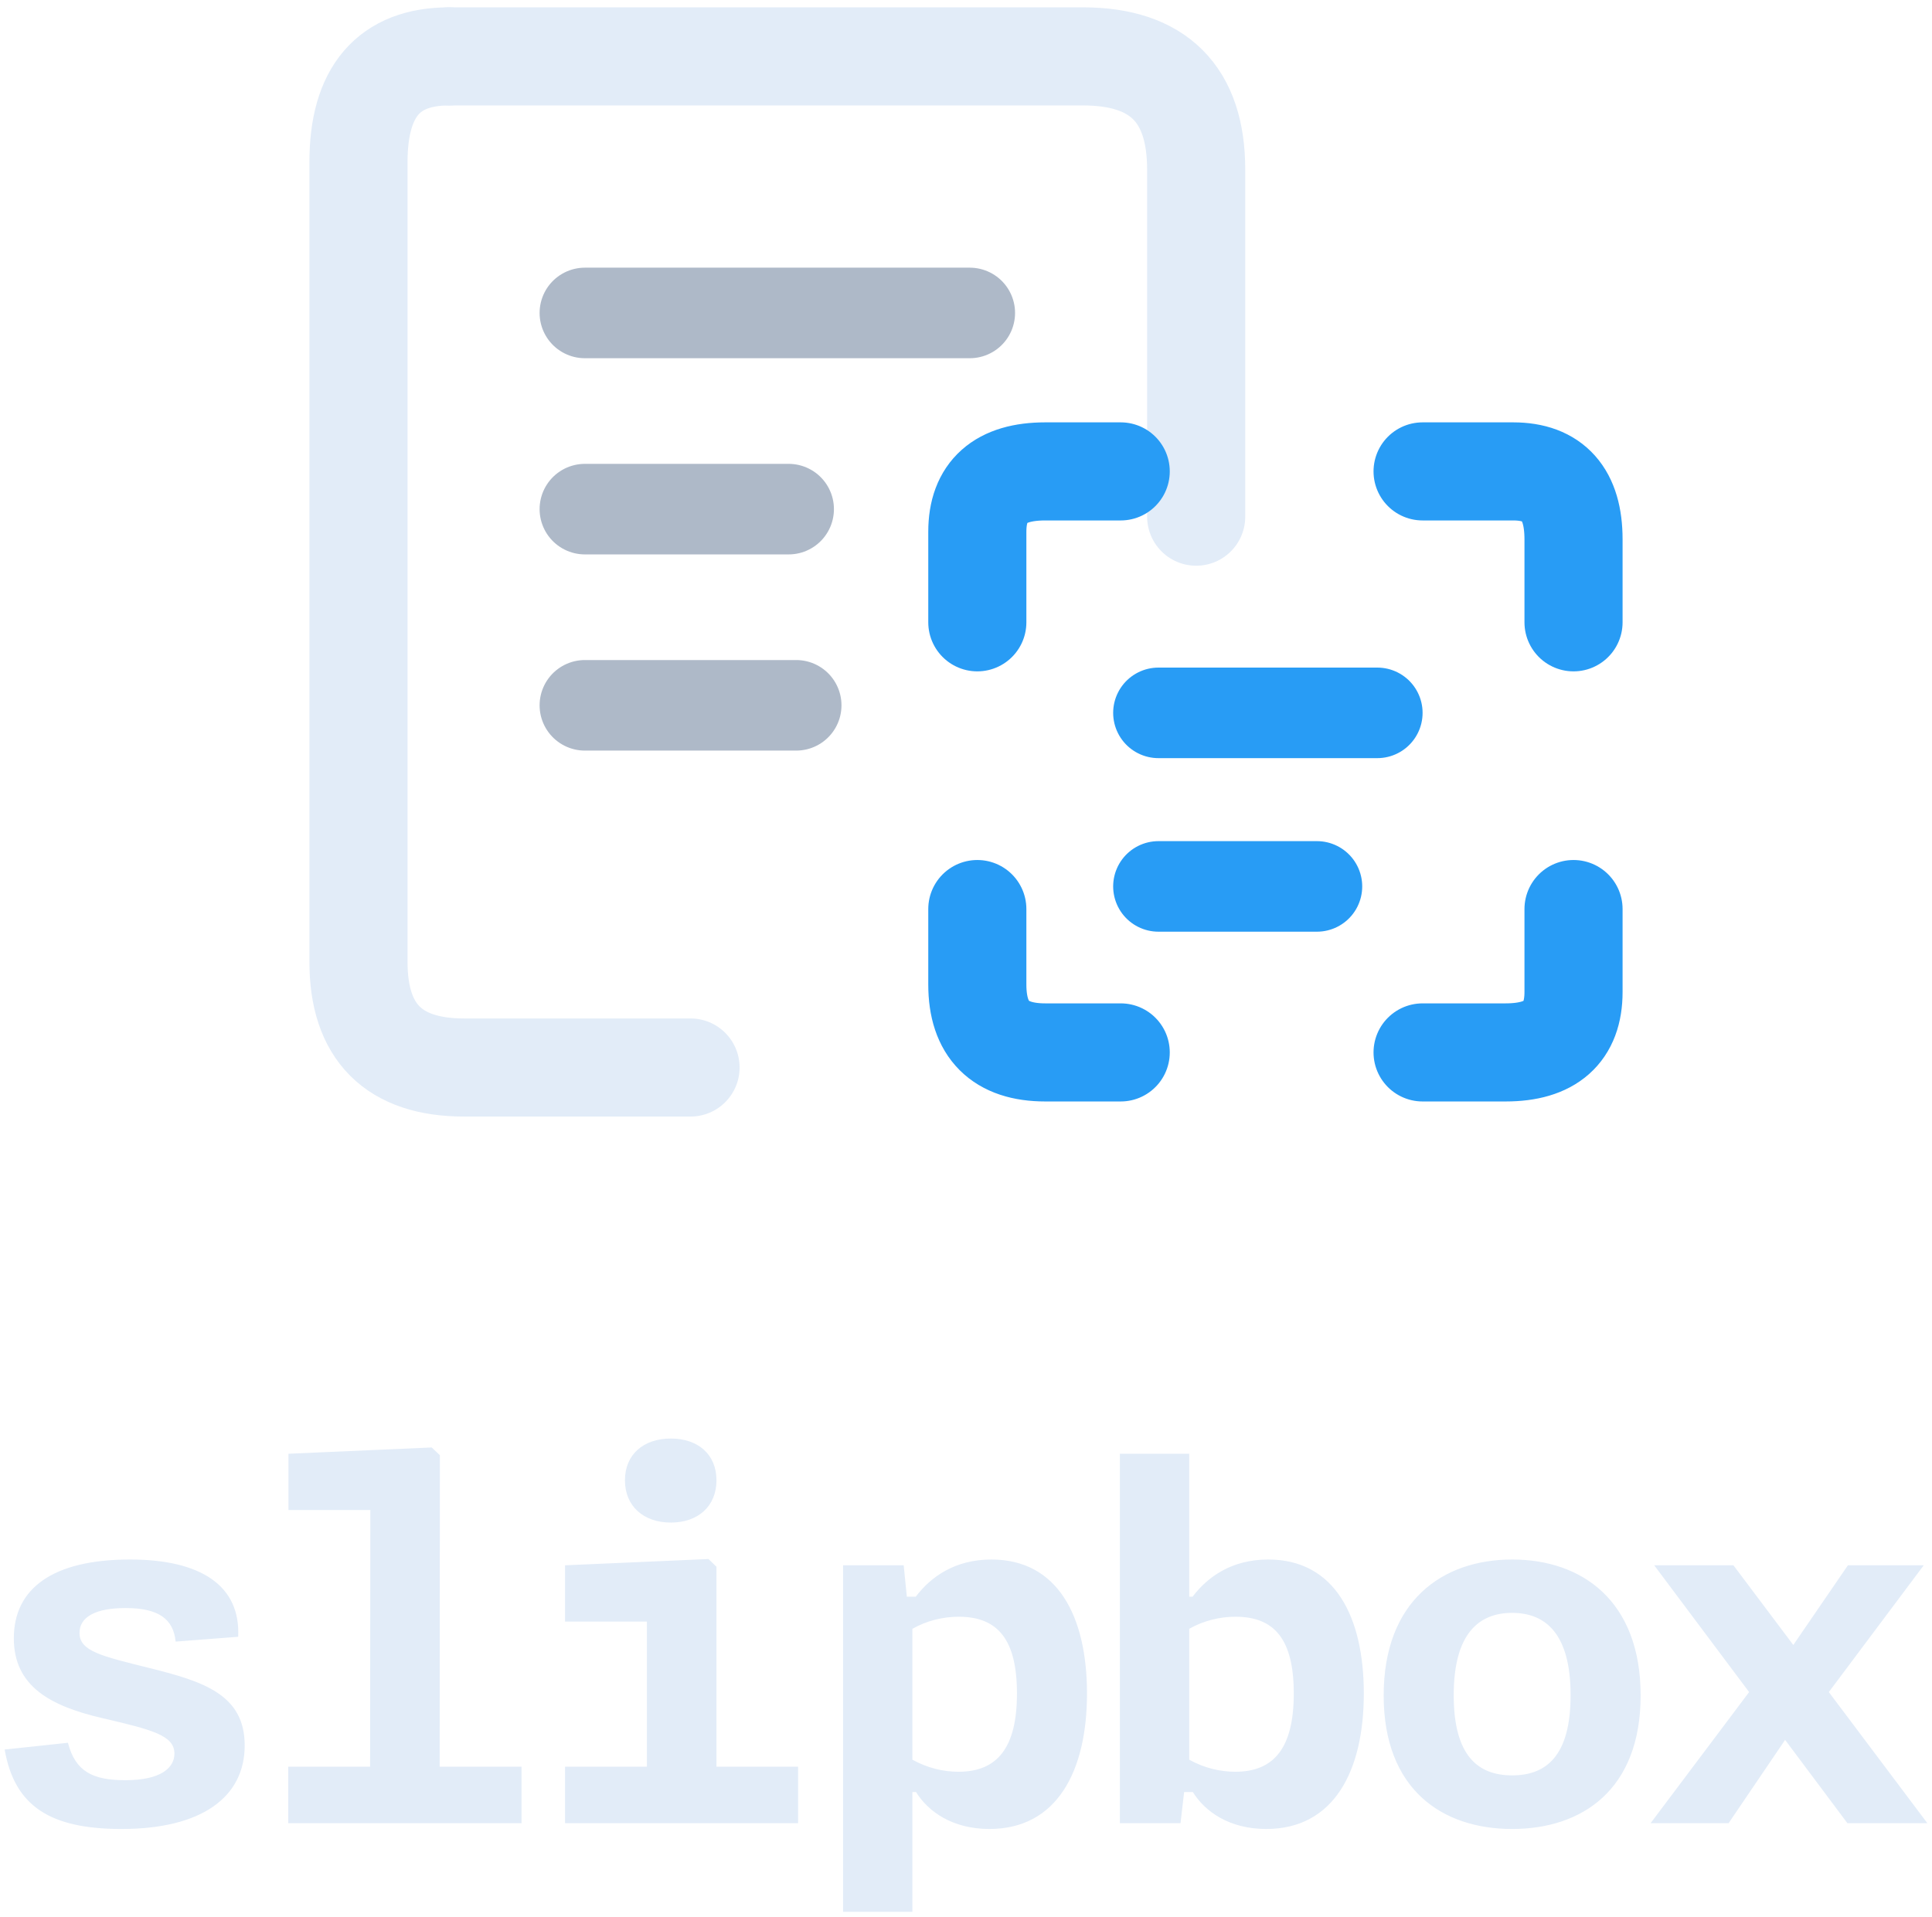
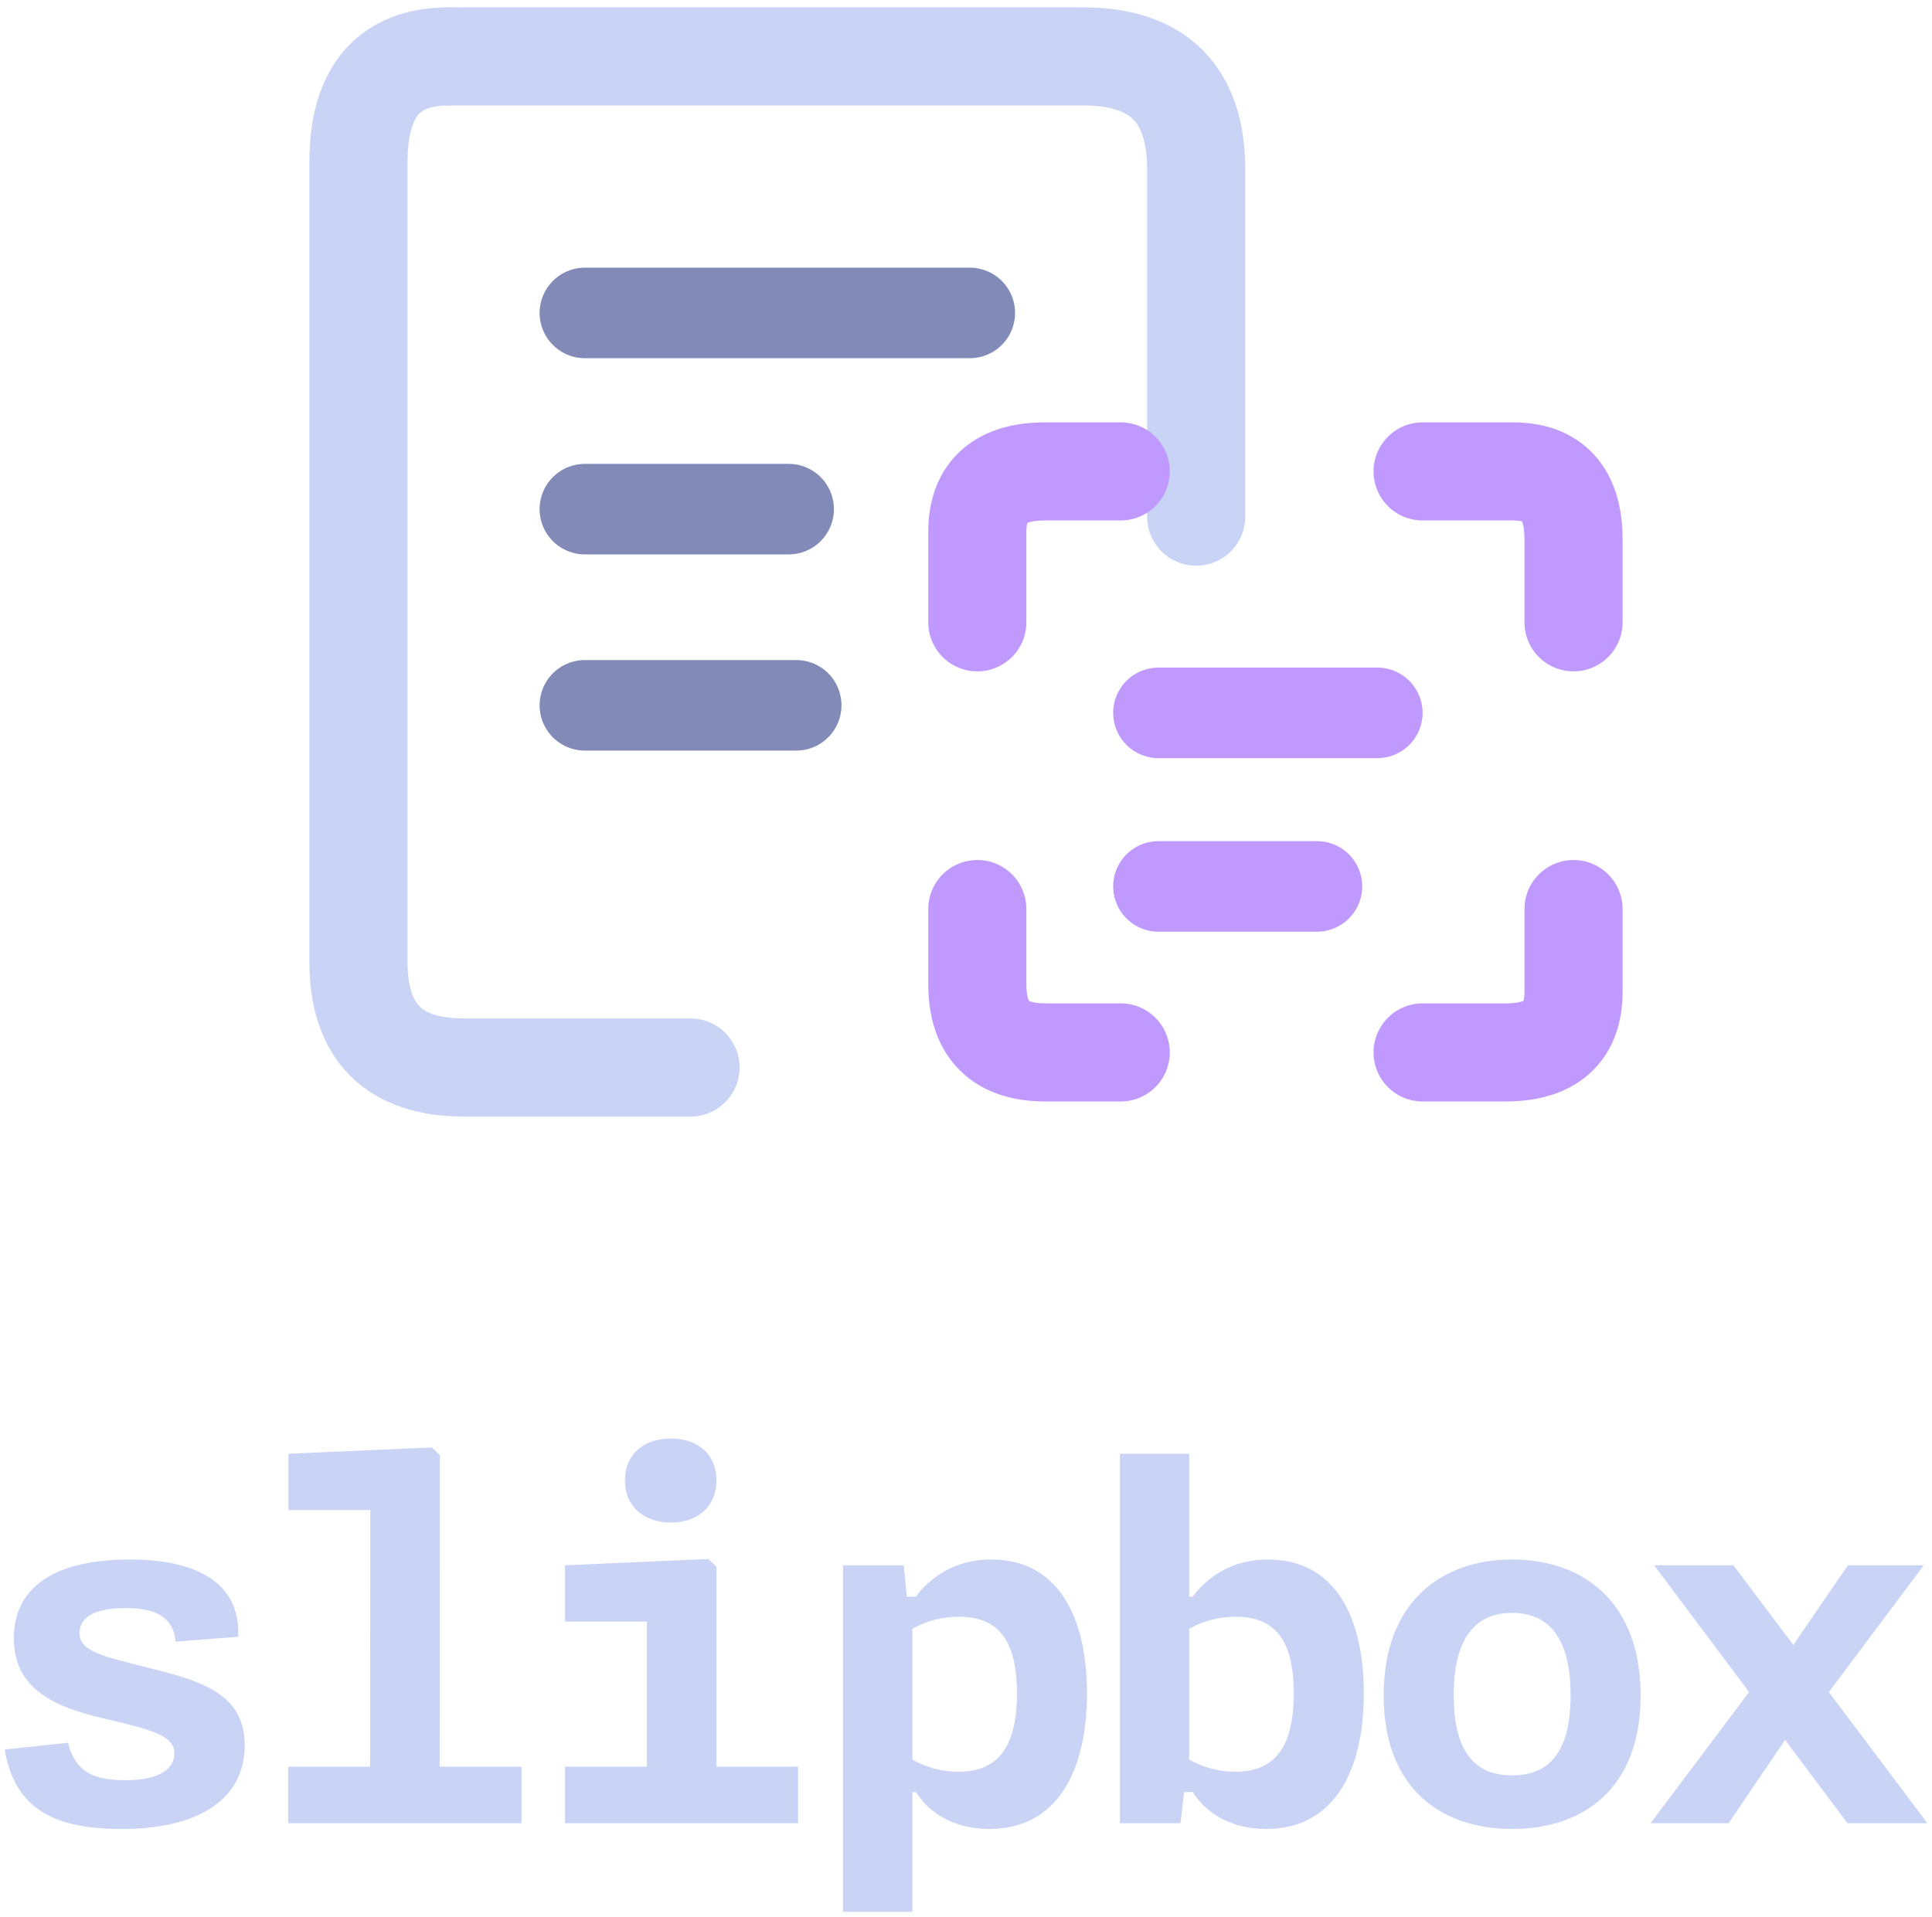
<svg xmlns="http://www.w3.org/2000/svg" width="256" height="254" viewBox="122 105 256 254" version="1.1" id="svg39" xml:space="preserve">
  <defs id="defs39" />
  <g id="g56">
    <g transform="translate(153.5,77.47351)" id="g10">
      <g fill="none" stroke-linejoin="round" stroke-linecap="round" id="g9">
-         <path d="m 28,35 h 84 q 15,0 15,15 v 46" stroke="#f3f5f9" stroke-width="13" id="path5" style="stroke:#e2ecf8;stroke-opacity:1" />
-         <path d="M 28,35 Q 16,35 16,49 v 106 q 0,14 14,14 h 30" stroke="#f3f5f9" stroke-width="13" id="path6" style="stroke:#e2ecf8;stroke-opacity:1" />
-         <path d="M 46,69 H 97 M 46,95 h 27 m -27,26 h 28" stroke="#aeb9c8" stroke-width="12" id="path7" />
-         <path d="M 98,110 V 98 q 0,-8 9,-8 h 10 m 40,0 h 12 q 8,0 8,9 v 11 m 0,38 v 11 q 0,8 -9,8 h -11 m -40,0 h -10 q -9,0 -9,-9 v -10" stroke="#289cf5" stroke-width="13" id="path8" />
-         <path d="m 122,122 h 29 m -29,23 h 21" stroke="#289cf5" stroke-width="12" id="path9" />
+         <path d="m 28,35 h 84 q 15,0 15,15 v 46" stroke="#c8d3f5" stroke-width="13" id="path5" style="stroke:#c8d3f5;stroke-opacity:1" />
+         <path d="M 28,35 Q 16,35 16,49 v 106 q 0,14 14,14 h 30" stroke="#c8d3f5" stroke-width="13" id="path6" style="stroke:#c8d3f5;stroke-opacity:1" />
+         <path d="M 46,69 H 97 M 46,95 h 27 m -27,26 h 28" stroke="#828bb8" stroke-width="12" id="path7" />
+         <path d="M 98,110 V 98 q 0,-8 9,-8 h 10 m 40,0 h 12 q 8,0 8,9 v 11 m 0,38 v 11 q 0,8 -9,8 h -11 m -40,0 h -10 q -9,0 -9,-9 v -10" stroke="#c099ff" stroke-width="13" id="path8" />
+         <path d="m 122,122 h 29 m -29,23 h 21" stroke="#c099ff" stroke-width="12" id="path9" />
      </g>
    </g>
-     <path d="m 139.224,311.677 c -10.272,0 -15.392,3.872 -15.392,10.432 0,6.368 4.832,8.992 11.744,10.592 6.56,1.536 9.536,2.272 9.536,4.704 0,1.856 -1.76,3.52 -6.496,3.52 -4.288,0 -6.624,-1.12 -7.616,-4.96 l -8.384,0.896 c 1.312,7.52 6.048,10.528 15.488,10.528 10.624,0 16.32,-4.224 16.32,-11.072 0,-6.752 -5.504,-8.48 -12.544,-10.24 -6.432,-1.6 -9.344,-2.24 -9.344,-4.672 0,-2.144 2.176,-3.296 6.112,-3.296 4.384,0 6.336,1.472 6.624,4.448 l 8.288,-0.64 c 0.32,-6.72 -4.864,-10.24 -14.336,-10.24 z m 20.968,34.944 h 30.912 v -7.488 h -10.848 l 0.032,-41.28 -1.088,-1.024 -18.976,0.832 v 7.456 h 10.848 l -0.032,34.016 h -10.848 z m 36.68,0 h 30.88 v -7.488 h -10.816 v -26.496 l -1.056,-1.024 -19.008,0.832 v 7.456 h 10.848 v 19.232 h -10.848 z m 14.016,-39.84 c 3.616,0 6.048,-2.176 6.048,-5.6 0,-3.424 -2.432,-5.536 -6.048,-5.536 -3.616,0 -6.08,2.112 -6.08,5.536 0,3.424 2.464,5.6 6.08,5.6 z m 55.144,22.656 c 0,-10.208 -3.872,-17.76 -12.672,-17.76 -4.832,0 -8.032,2.304 -10.016,4.928 h -1.184 l -0.416,-4.16 h -8.032 v 45.92 h 9.184 v -15.872 h 0.48 c 1.632,2.624 4.864,4.896 9.728,4.896 8.96,0 12.928,-7.68 12.928,-17.952 z m -23.136,8.768 v -17.344 c 1.92,-1.088 4.064,-1.6 6.144,-1.6 5.184,0 7.712,3.04 7.712,10.176 0,7.168 -2.592,10.368 -7.744,10.368 -1.984,0 -4.096,-0.48 -6.112,-1.6 z m 59.816,-8.768 c 0,-10.208 -3.872,-17.76 -12.672,-17.76 -4.832,0 -8.032,2.304 -10.016,4.928 h -0.448 v -18.944 h -9.184 v 48.96 h 8.032 l 0.48,-4.128 h 1.152 c 1.632,2.624 4.864,4.896 9.728,4.896 8.96,0 12.928,-7.68 12.928,-17.952 z m -23.136,8.768 v -17.344 c 1.92,-1.088 4.064,-1.6 6.144,-1.6 5.184,0 7.712,3.04 7.712,10.176 0,7.168 -2.592,10.368 -7.744,10.368 -1.984,0 -4.096,-0.48 -6.112,-1.6 z m 59.816,-8.512 c 0,-12.512 -7.744,-18.016 -17.024,-18.016 -9.248,0 -17.024,5.504 -17.024,18.016 0,12.48 7.776,17.696 17.024,17.696 9.28,0 17.024,-5.216 17.024,-17.696 z m -9.28,-0.032 c 0,8.128 -3.296,10.624 -7.744,10.624 -4.448,0 -7.744,-2.496 -7.744,-10.624 0,-8.128 3.296,-10.912 7.744,-10.912 4.448,0 7.744,2.784 7.744,10.912 z m 11.08,-17.216 12.576,16.8 -13.056,17.376 h 10.336 l 7.488,-11.04 8.256,11.04 h 10.592 l -13.056,-17.376 12.576,-16.8 h -10.048 l -7.232,10.56 -7.936,-10.56 z" id="text10" style="font-weight:700;font-size:64px;font-family:'Monaspace Neon', MonaspaceNeon, 'DejaVu Sans Mono', monospace;letter-spacing:-3;fill:#e2ecf8" aria-label="slipbox" />
+     <path d="m 139.224,311.677 c -10.272,0 -15.392,3.872 -15.392,10.432 0,6.368 4.832,8.992 11.744,10.592 6.56,1.536 9.536,2.272 9.536,4.704 0,1.856 -1.76,3.52 -6.496,3.52 -4.288,0 -6.624,-1.12 -7.616,-4.96 l -8.384,0.896 c 1.312,7.52 6.048,10.528 15.488,10.528 10.624,0 16.32,-4.224 16.32,-11.072 0,-6.752 -5.504,-8.48 -12.544,-10.24 -6.432,-1.6 -9.344,-2.24 -9.344,-4.672 0,-2.144 2.176,-3.296 6.112,-3.296 4.384,0 6.336,1.472 6.624,4.448 l 8.288,-0.64 c 0.32,-6.72 -4.864,-10.24 -14.336,-10.24 z m 20.968,34.944 h 30.912 v -7.488 h -10.848 l 0.032,-41.28 -1.088,-1.024 -18.976,0.832 v 7.456 h 10.848 l -0.032,34.016 h -10.848 z m 36.68,0 h 30.88 v -7.488 h -10.816 v -26.496 l -1.056,-1.024 -19.008,0.832 v 7.456 h 10.848 v 19.232 h -10.848 z m 14.016,-39.84 c 3.616,0 6.048,-2.176 6.048,-5.6 0,-3.424 -2.432,-5.536 -6.048,-5.536 -3.616,0 -6.08,2.112 -6.08,5.536 0,3.424 2.464,5.6 6.08,5.6 z m 55.144,22.656 c 0,-10.208 -3.872,-17.76 -12.672,-17.76 -4.832,0 -8.032,2.304 -10.016,4.928 h -1.184 l -0.416,-4.16 h -8.032 v 45.92 h 9.184 v -15.872 h 0.48 c 1.632,2.624 4.864,4.896 9.728,4.896 8.96,0 12.928,-7.68 12.928,-17.952 z m -23.136,8.768 v -17.344 c 1.92,-1.088 4.064,-1.6 6.144,-1.6 5.184,0 7.712,3.04 7.712,10.176 0,7.168 -2.592,10.368 -7.744,10.368 -1.984,0 -4.096,-0.48 -6.112,-1.6 z m 59.816,-8.768 c 0,-10.208 -3.872,-17.76 -12.672,-17.76 -4.832,0 -8.032,2.304 -10.016,4.928 h -0.448 v -18.944 h -9.184 v 48.96 h 8.032 l 0.48,-4.128 h 1.152 c 1.632,2.624 4.864,4.896 9.728,4.896 8.96,0 12.928,-7.68 12.928,-17.952 z m -23.136,8.768 v -17.344 c 1.92,-1.088 4.064,-1.6 6.144,-1.6 5.184,0 7.712,3.04 7.712,10.176 0,7.168 -2.592,10.368 -7.744,10.368 -1.984,0 -4.096,-0.48 -6.112,-1.6 z m 59.816,-8.512 c 0,-12.512 -7.744,-18.016 -17.024,-18.016 -9.248,0 -17.024,5.504 -17.024,18.016 0,12.48 7.776,17.696 17.024,17.696 9.28,0 17.024,-5.216 17.024,-17.696 z m -9.28,-0.032 c 0,8.128 -3.296,10.624 -7.744,10.624 -4.448,0 -7.744,-2.496 -7.744,-10.624 0,-8.128 3.296,-10.912 7.744,-10.912 4.448,0 7.744,2.784 7.744,10.912 z m 11.08,-17.216 12.576,16.8 -13.056,17.376 h 10.336 l 7.488,-11.04 8.256,11.04 h 10.592 l -13.056,-17.376 12.576,-16.8 h -10.048 l -7.232,10.56 -7.936,-10.56 z" id="text10" style="font-weight:700;font-size:64px;font-family:'Monaspace Neon', MonaspaceNeon, 'DejaVu Sans Mono', monospace;letter-spacing:-3;fill:#c8d3f5" aria-label="slipbox" />
  </g>
</svg>
